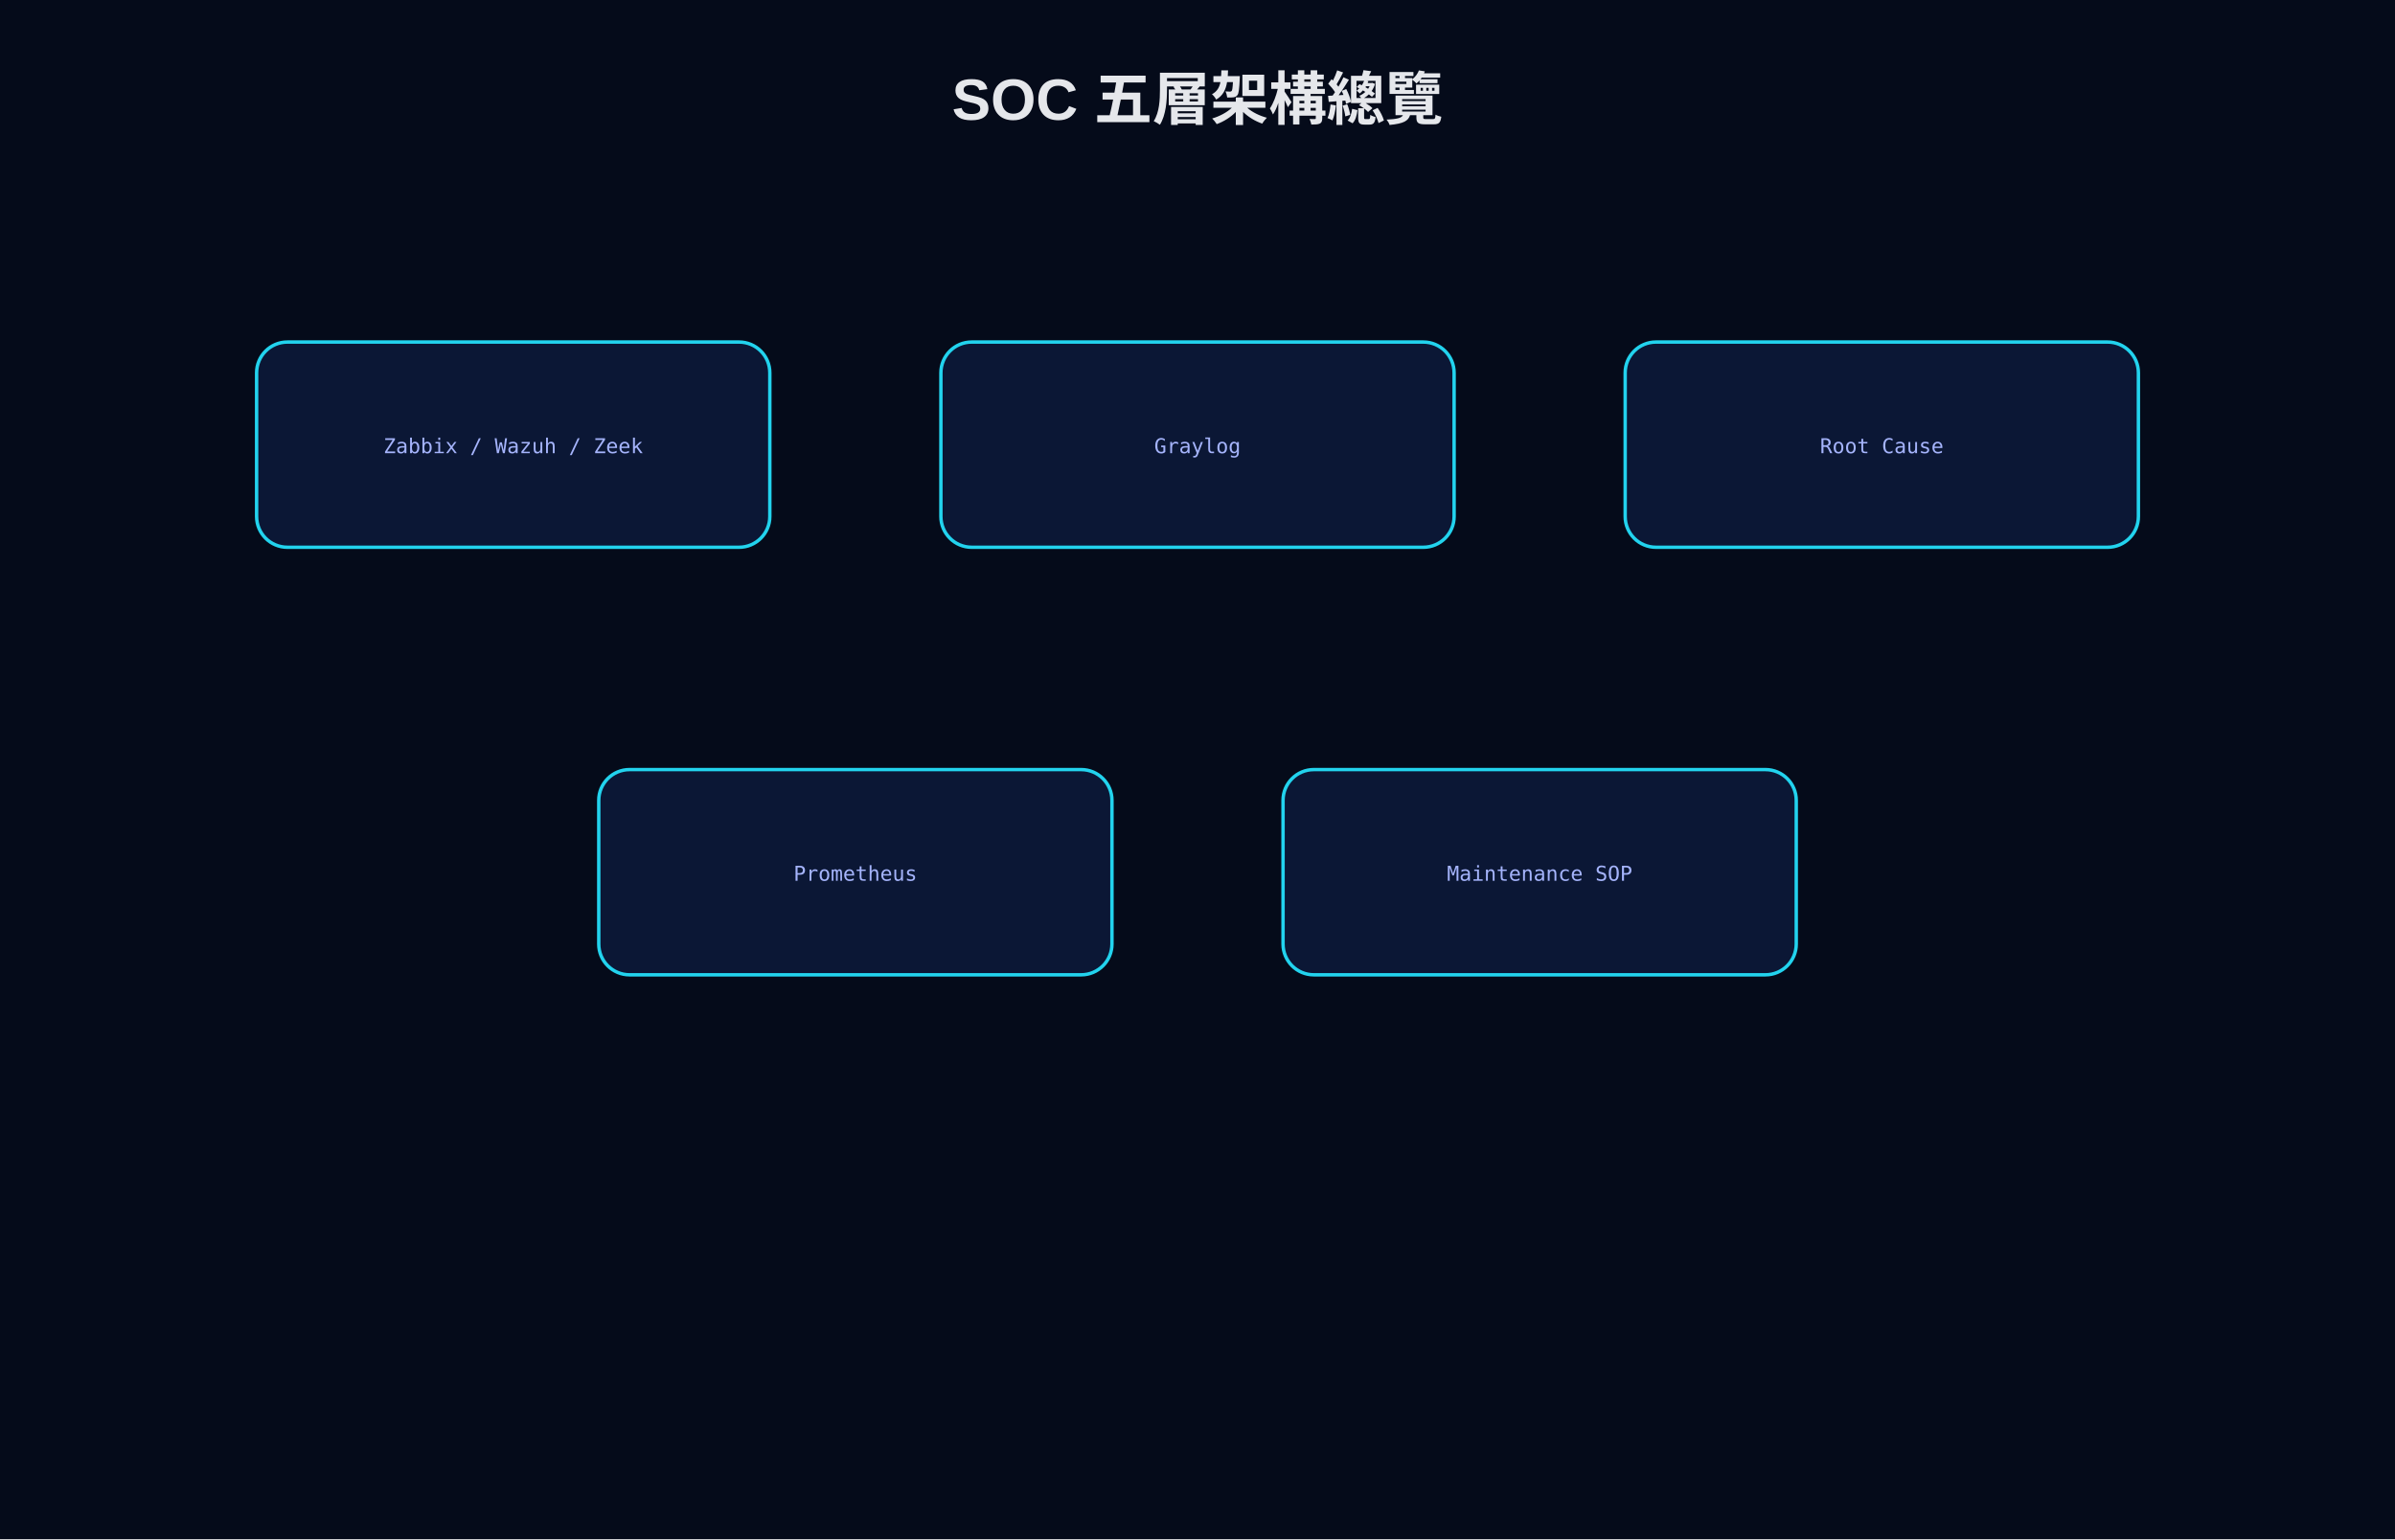
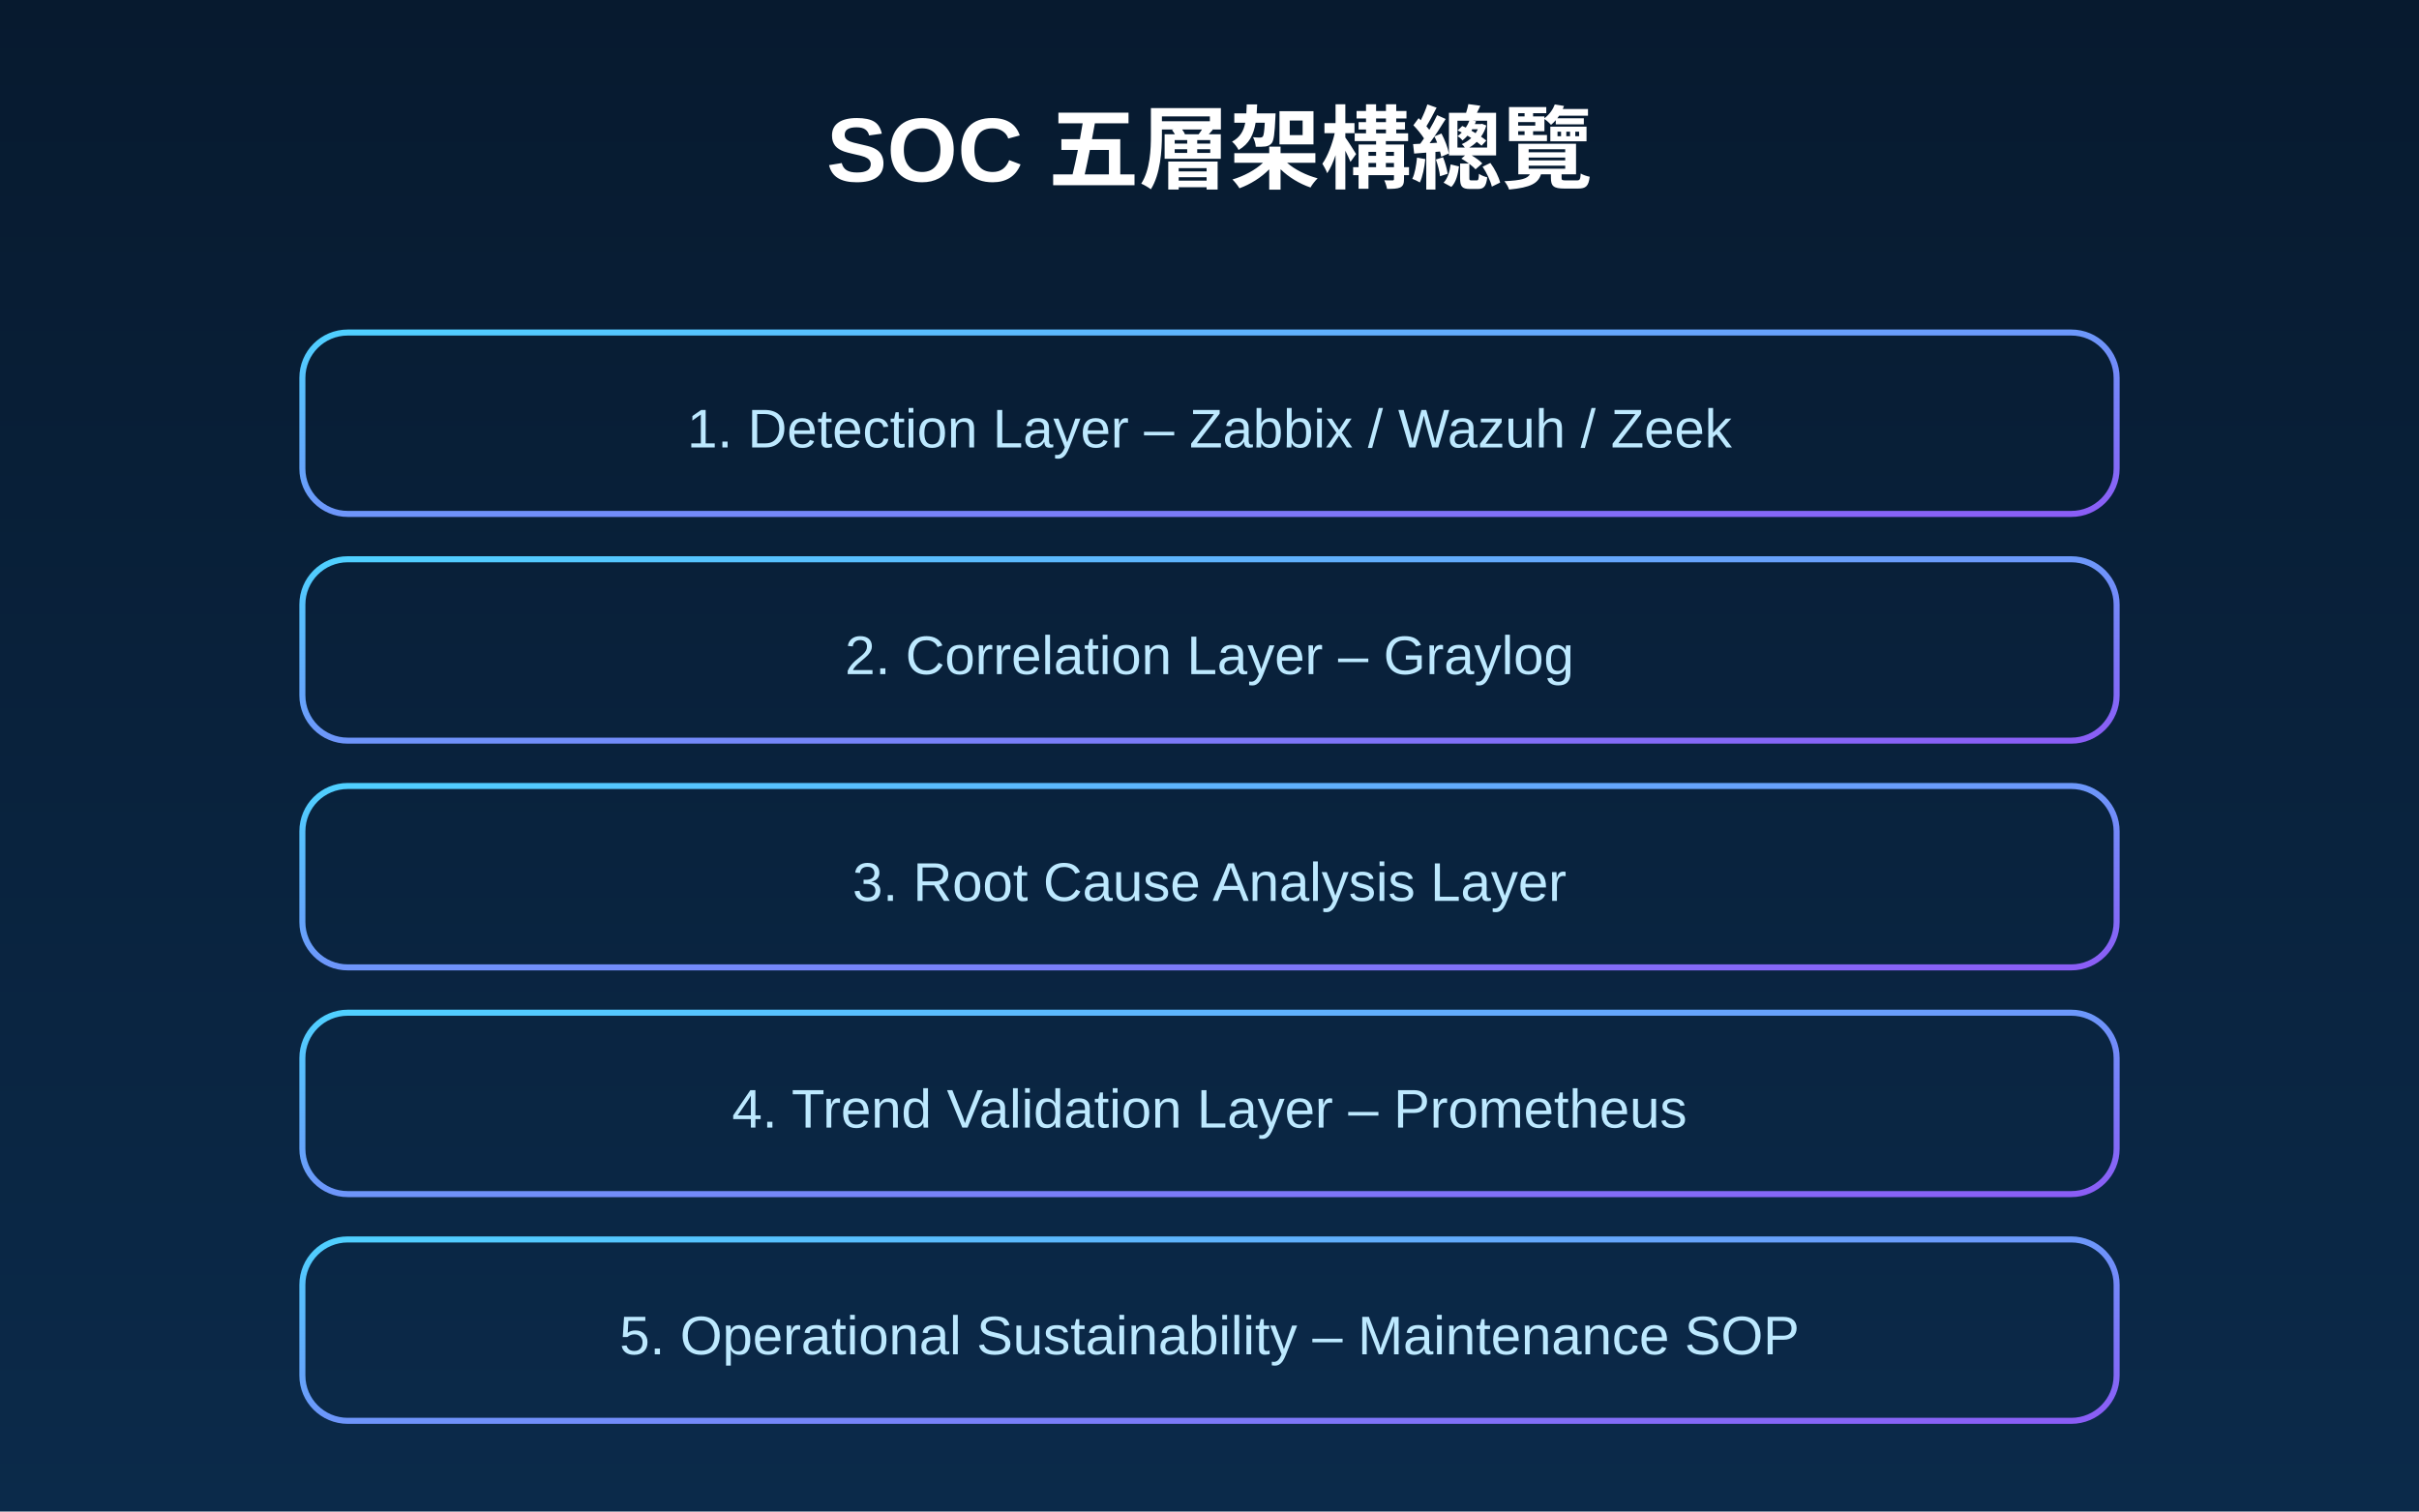
- <svg xmlns="http://www.w3.org/2000/svg" width="1400" height="900">
-   <rect width="100%" height="100%" fill="#050B1A" />
-   <text x="700" y="70" fill="#E5E7EB" font-size="34" text-anchor="middle" font-family="Arial" font-weight="bold">
- SOC 五層架構總覽
- </text>
-   <rect x="150" y="200" width="300" height="120" rx="18" fill="#0B1735" stroke="#22D3EE" stroke-width="2" />
-   <text x="300" y="265" fill="#A5B4FC" text-anchor="middle" font-family="Consolas">Zabbix / Wazuh / Zeek</text>
-   <rect x="550" y="200" width="300" height="120" rx="18" fill="#0B1735" stroke="#22D3EE" stroke-width="2" />
-   <text x="700" y="265" fill="#A5B4FC" text-anchor="middle" font-family="Consolas">Graylog</text>
-   <rect x="950" y="200" width="300" height="120" rx="18" fill="#0B1735" stroke="#22D3EE" stroke-width="2" />
-   <text x="1100" y="265" fill="#A5B4FC" text-anchor="middle" font-family="Consolas">Root Cause</text>
-   <rect x="350" y="450" width="300" height="120" rx="18" fill="#0B1735" stroke="#22D3EE" stroke-width="2" />
-   <text x="500" y="515" fill="#A5B4FC" text-anchor="middle" font-family="Consolas">Prometheus</text>
-   <rect x="750" y="450" width="300" height="120" rx="18" fill="#0B1735" stroke="#22D3EE" stroke-width="2" />
-   <text x="900" y="515" fill="#A5B4FC" text-anchor="middle" font-family="Consolas">Maintenance SOP</text>
+ <svg xmlns="http://www.w3.org/2000/svg" width="800" height="500" viewBox="0 0 800 500">
+   <defs>
+     <linearGradient id="bg" x1="0" y1="0" x2="0" y2="1">
+       <stop offset="0%" stop-color="#071a2f" />
+       <stop offset="100%" stop-color="#0b2a4a" />
+     </linearGradient>
+     <linearGradient id="strokeGrad" x1="0" y1="0" x2="1" y2="1">
+       <stop offset="0%" stop-color="#4fd1ff" />
+       <stop offset="100%" stop-color="#8b5cf6" />
+     </linearGradient>
+   </defs>
+   <rect width="800" height="500" fill="url(#bg)" />
+   <text x="400" y="60" text-anchor="middle" font-family="Segoe UI, Arial" font-size="30" fill="#ffffff" font-weight="600">
+     SOC 五層架構總覽
+   </text>
+   <rect x="100" y="110" width="600" height="60" rx="15" fill="none" stroke="url(#strokeGrad)" stroke-width="2" />
+   <text x="400" y="148" text-anchor="middle" font-family="Segoe UI, Arial" font-size="18" fill="#bde9ff">
+       1. Detection Layer – Zabbix / Wazuh / Zeek
+     </text>
+   <rect x="100" y="185" width="600" height="60" rx="15" fill="none" stroke="url(#strokeGrad)" stroke-width="2" />
+   <text x="400" y="223" text-anchor="middle" font-family="Segoe UI, Arial" font-size="18" fill="#bde9ff">
+       2. Correlation Layer – Graylog
+     </text>
+   <rect x="100" y="260" width="600" height="60" rx="15" fill="none" stroke="url(#strokeGrad)" stroke-width="2" />
+   <text x="400" y="298" text-anchor="middle" font-family="Segoe UI, Arial" font-size="18" fill="#bde9ff">
+       3. Root Cause Analysis Layer
+     </text>
+   <rect x="100" y="335" width="600" height="60" rx="15" fill="none" stroke="url(#strokeGrad)" stroke-width="2" />
+   <text x="400" y="373" text-anchor="middle" font-family="Segoe UI, Arial" font-size="18" fill="#bde9ff">
+       4. Trend Validation Layer – Prometheus
+     </text>
+   <rect x="100" y="410" width="600" height="60" rx="15" fill="none" stroke="url(#strokeGrad)" stroke-width="2" />
+   <text x="400" y="448" text-anchor="middle" font-family="Segoe UI, Arial" font-size="18" fill="#bde9ff">
+       5. Operational Sustainability – Maintenance SOP
+     </text>
</svg>
